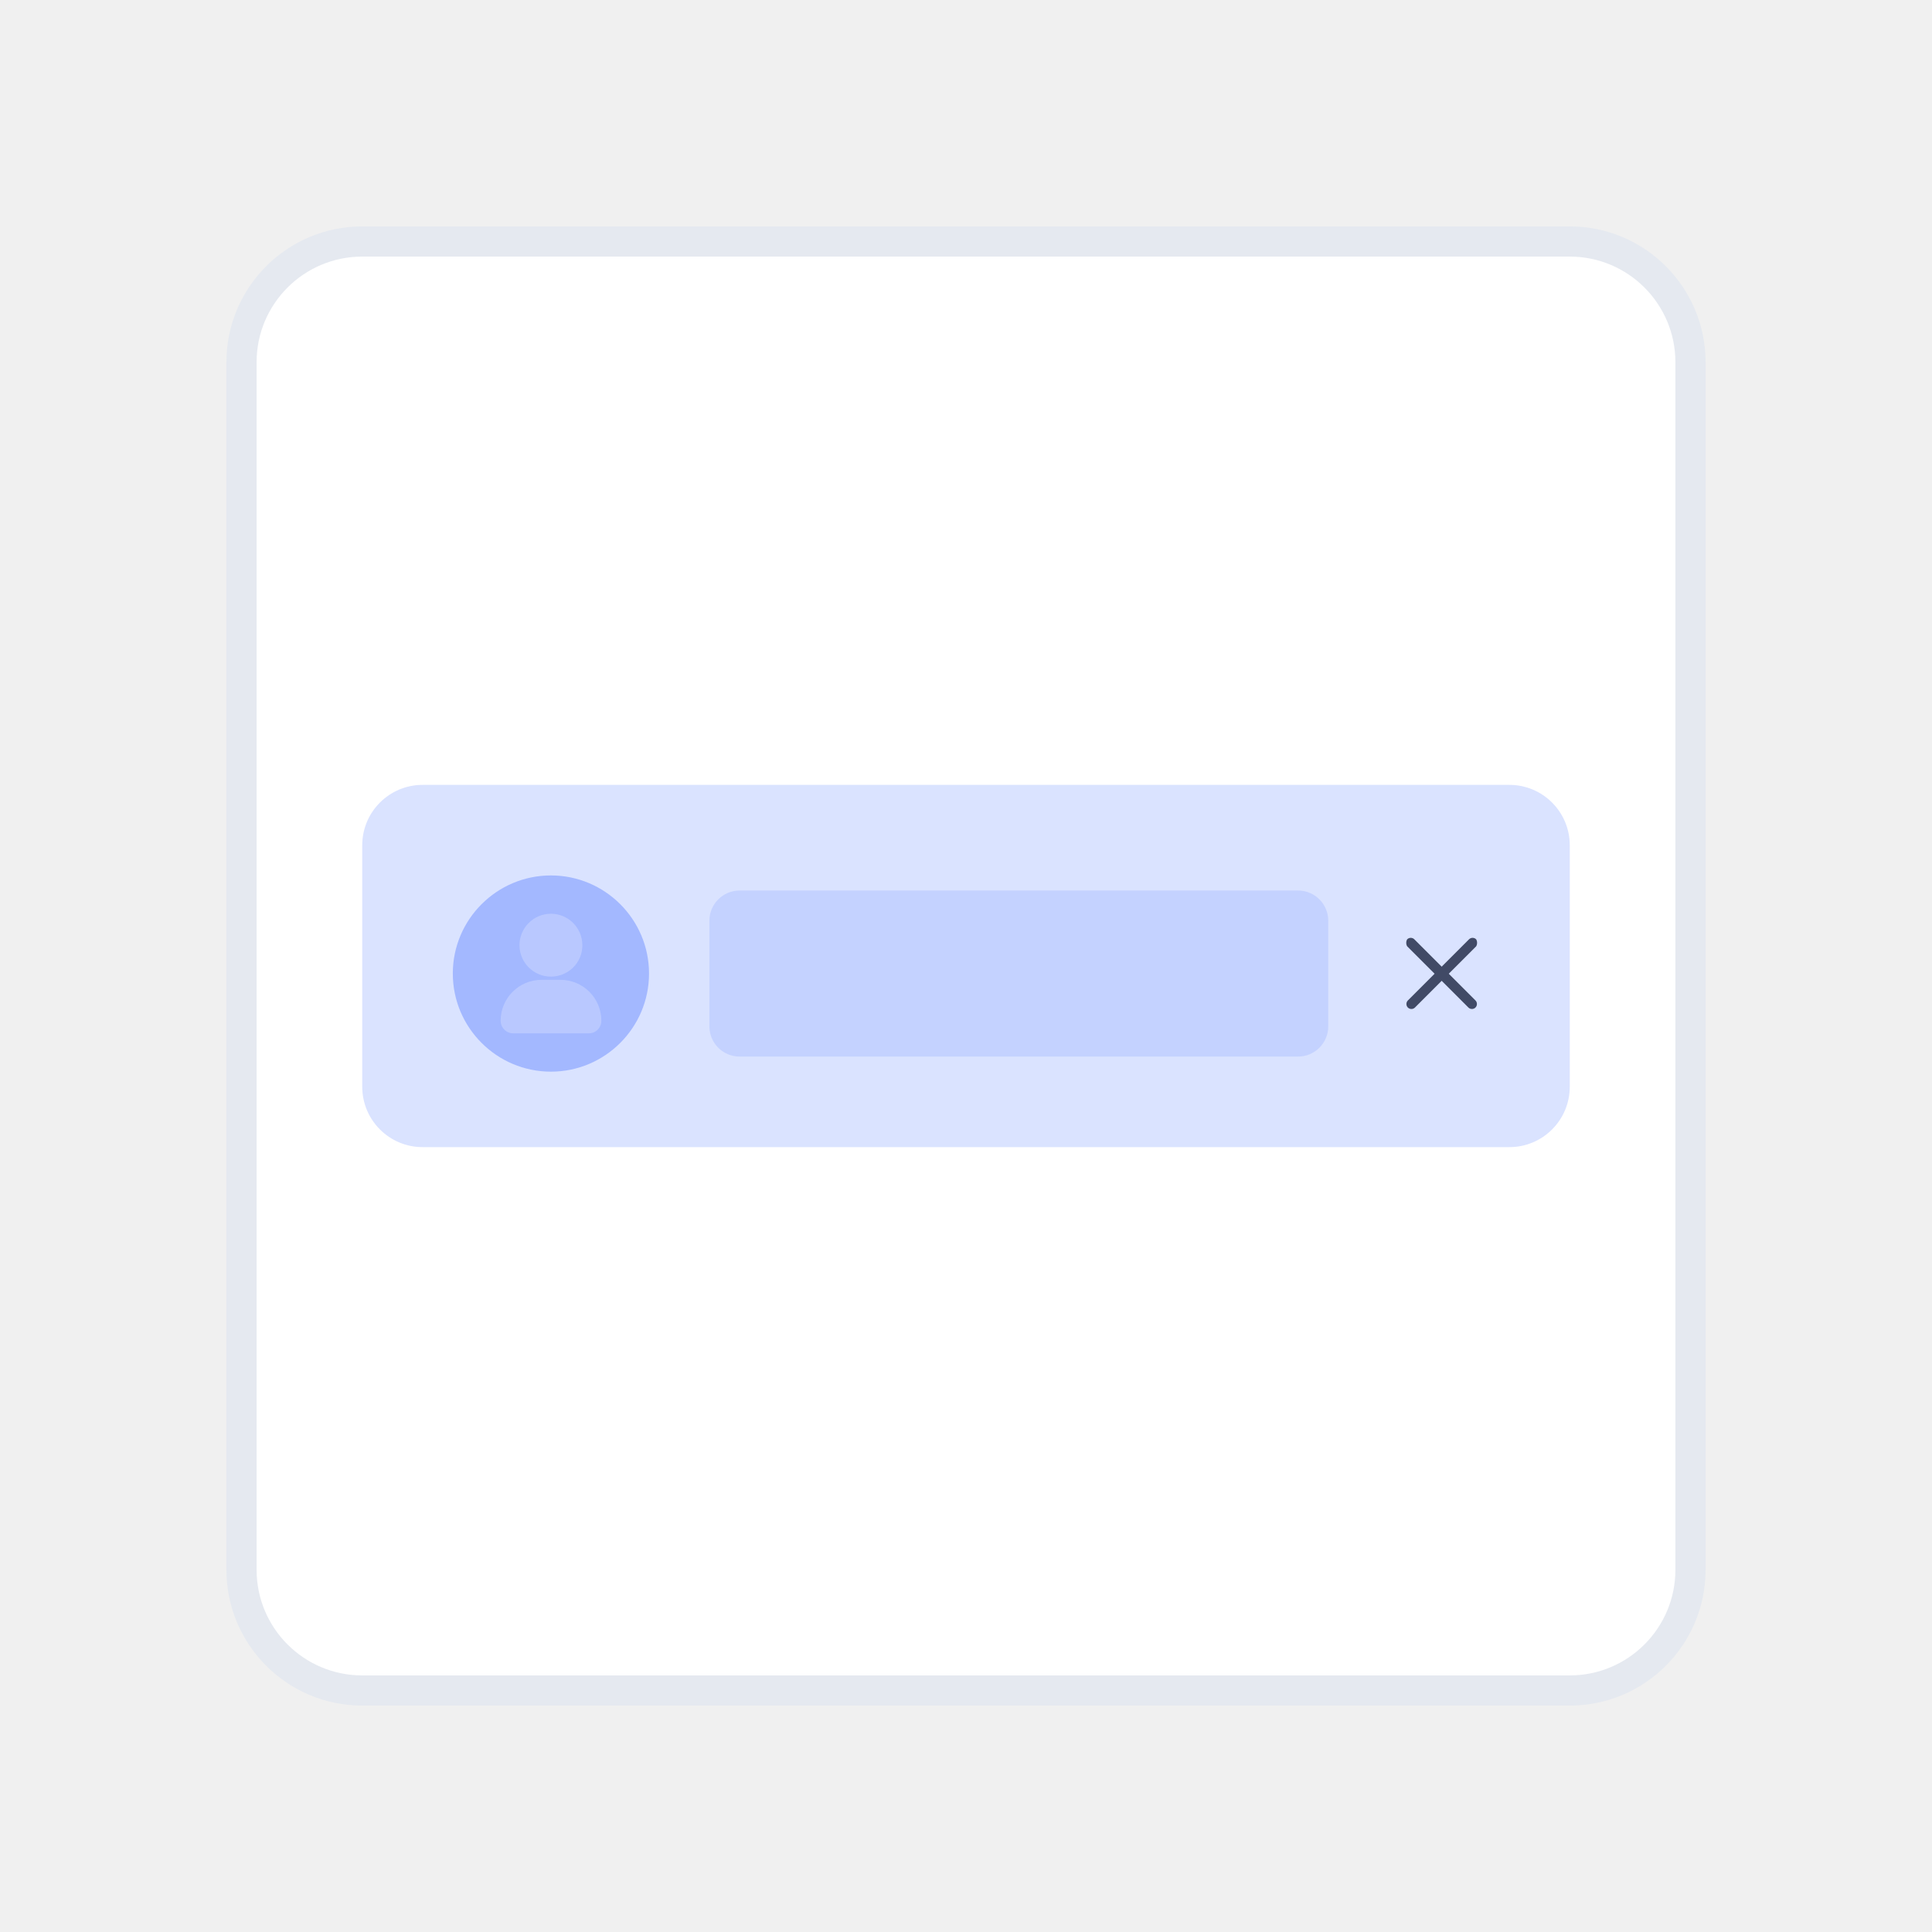
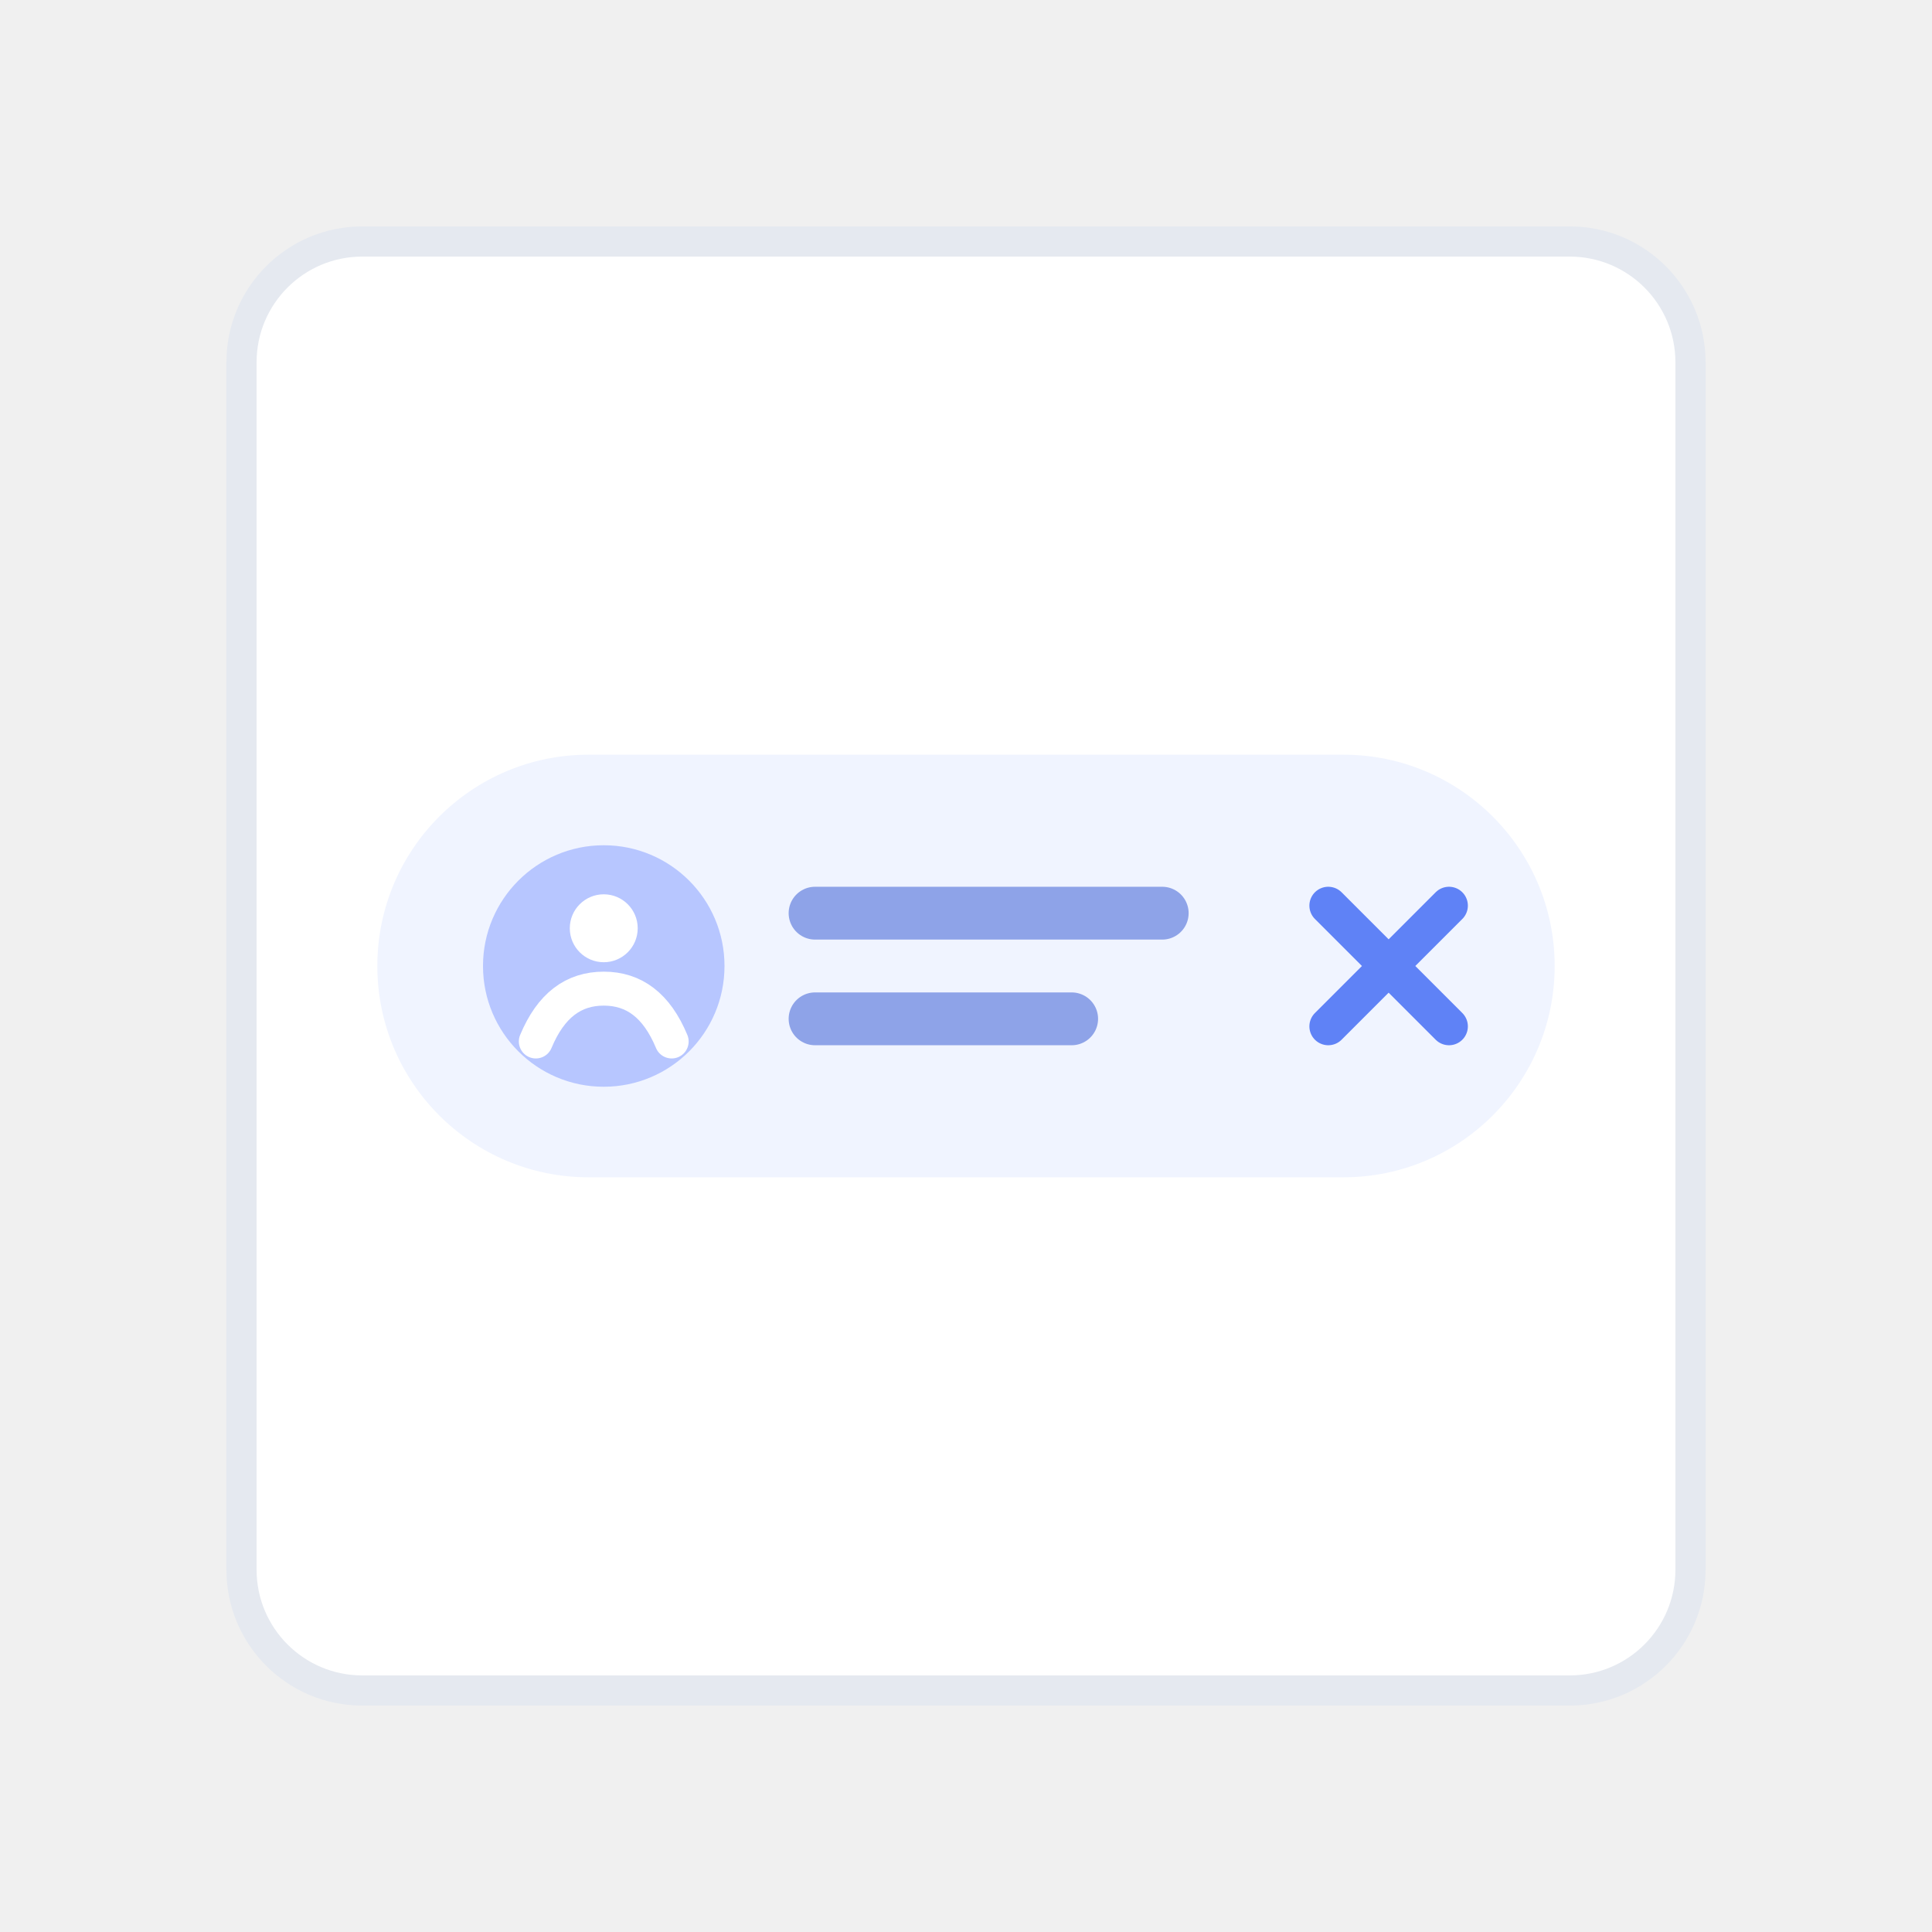
<svg xmlns="http://www.w3.org/2000/svg" width="128" height="128" viewBox="0 0 128 128" fill="none">
-   <path d="M104 16H24C19.582 16 16 19.582 16 24V104C16 108.418 19.582 112 24 112H104C108.418 112 112 108.418 112 104V24C112 19.582 108.418 16 104 16Z" fill="white" stroke="#E5E9F0" stroke-width="2" />
-   <g clip-path="url(#clip0_20_20)">
-     <path d="M93.701 62.23L97.754 66.283C97.882 66.411 97.882 66.624 97.754 66.752C97.626 66.881 97.413 66.881 97.285 66.752L93.232 62.699C93.146 62.571 93.146 62.358 93.232 62.23C93.36 62.102 93.573 62.102 93.701 62.23Z" fill="black" />
-     <path d="M97.797 62.699L93.744 66.752C93.616 66.881 93.403 66.881 93.274 66.752C93.146 66.624 93.146 66.411 93.274 66.283L97.328 62.23C97.456 62.102 97.669 62.102 97.797 62.23C97.882 62.358 97.882 62.571 97.797 62.699Z" fill="black" />
-   </g>
-   <g opacity="0.4" filter="url(#filter0_d_20_20)">
-     <rect x="24" y="52" width="80" height="24" rx="4" fill="url(#paint0_linear_20_20)" />
-   </g>
-   <rect opacity="0.4" x="47" y="59" width="41" height="11" rx="2" fill="url(#paint1_linear_20_20)" />
-   <g clip-path="url(#clip1_20_20)">
-     <path d="M30 64.5C30 68.085 32.915 71 36.5 71C40.085 71 43 68.085 43 64.5C43 60.915 40.085 58 36.5 58C32.915 58 30 60.915 30 64.5Z" fill="url(#paint2_linear_20_20)" />
-     <path opacity="0.4" d="M39.009 68.461H34.002C33.544 68.461 33.169 68.085 33.169 67.628C33.169 66.135 34.377 64.916 35.88 64.916H37.13C38.623 64.916 39.841 66.125 39.841 67.628C39.841 68.085 39.476 68.461 39.009 68.461ZM36.5 64.703C35.352 64.703 34.418 63.769 34.418 62.621C34.418 61.473 35.352 60.539 36.5 60.539C37.648 60.539 38.582 61.473 38.582 62.621C38.592 63.779 37.648 64.703 36.5 64.703Z" fill="#DAE2FF" />
-   </g>
-   <defs>
-     <linearGradient id="paint0_linear_20_20" x1="24" y1="52" x2="1345.1" y2="4455.67" gradientUnits="userSpaceOnUse">
-       <stop stop-color="#A3B8FF" />
-       <stop offset="1" stop-color="#8FA3E0" />
-     </linearGradient>
-     <linearGradient id="paint1_linear_20_20" x1="47" y1="59" x2="597.61" y2="2111.28" gradientUnits="userSpaceOnUse">
-       <stop stop-color="#A3B8FF" />
-       <stop offset="1" stop-color="#8FA3E0" />
-     </linearGradient>
-     <linearGradient id="paint2_linear_20_20" x1="30" y1="58" x2="1330" y2="1358" gradientUnits="userSpaceOnUse">
-       <stop stop-color="#A3B8FF" />
-       <stop offset="1" stop-color="#8FA3E0" />
-     </linearGradient>
-     <clipPath id="clip0_20_20">
-       <rect width="5" height="5" fill="white" transform="translate(93 62)" />
-     </clipPath>
-     <clipPath id="clip1_20_20">
-       <rect width="13" height="13" fill="white" transform="translate(30 58)" />
-     </clipPath>
-   </defs>
+   <rect x="16" y="16" width="96" height="96" rx="8" fill="white" stroke="#E5E9F0" stroke-width="2" />
+   <rect x="25" y="50" width="78" height="28" rx="14" fill="#F0F4FF" />
+   <circle cx="40" cy="64" r="8" fill="#B7C6FF" />
+   <circle cx="40" cy="61.5" r="2.25" fill="white" />
+   <path d="M35.5 69C36.5 66.6 38 65.5 40 65.5C42 65.5 43.5 66.6 44.5 69" stroke="white" stroke-width="2.25" stroke-linecap="round" />
+   <path d="M54 60.5H77M54 67.5H71" stroke="#8EA3E8" stroke-width="3.5" stroke-linecap="round" />
+   <path d="M88 60L96 68M96 60L88 68" stroke="#5F82F6" stroke-width="2.5" stroke-linecap="round" />
</svg>
